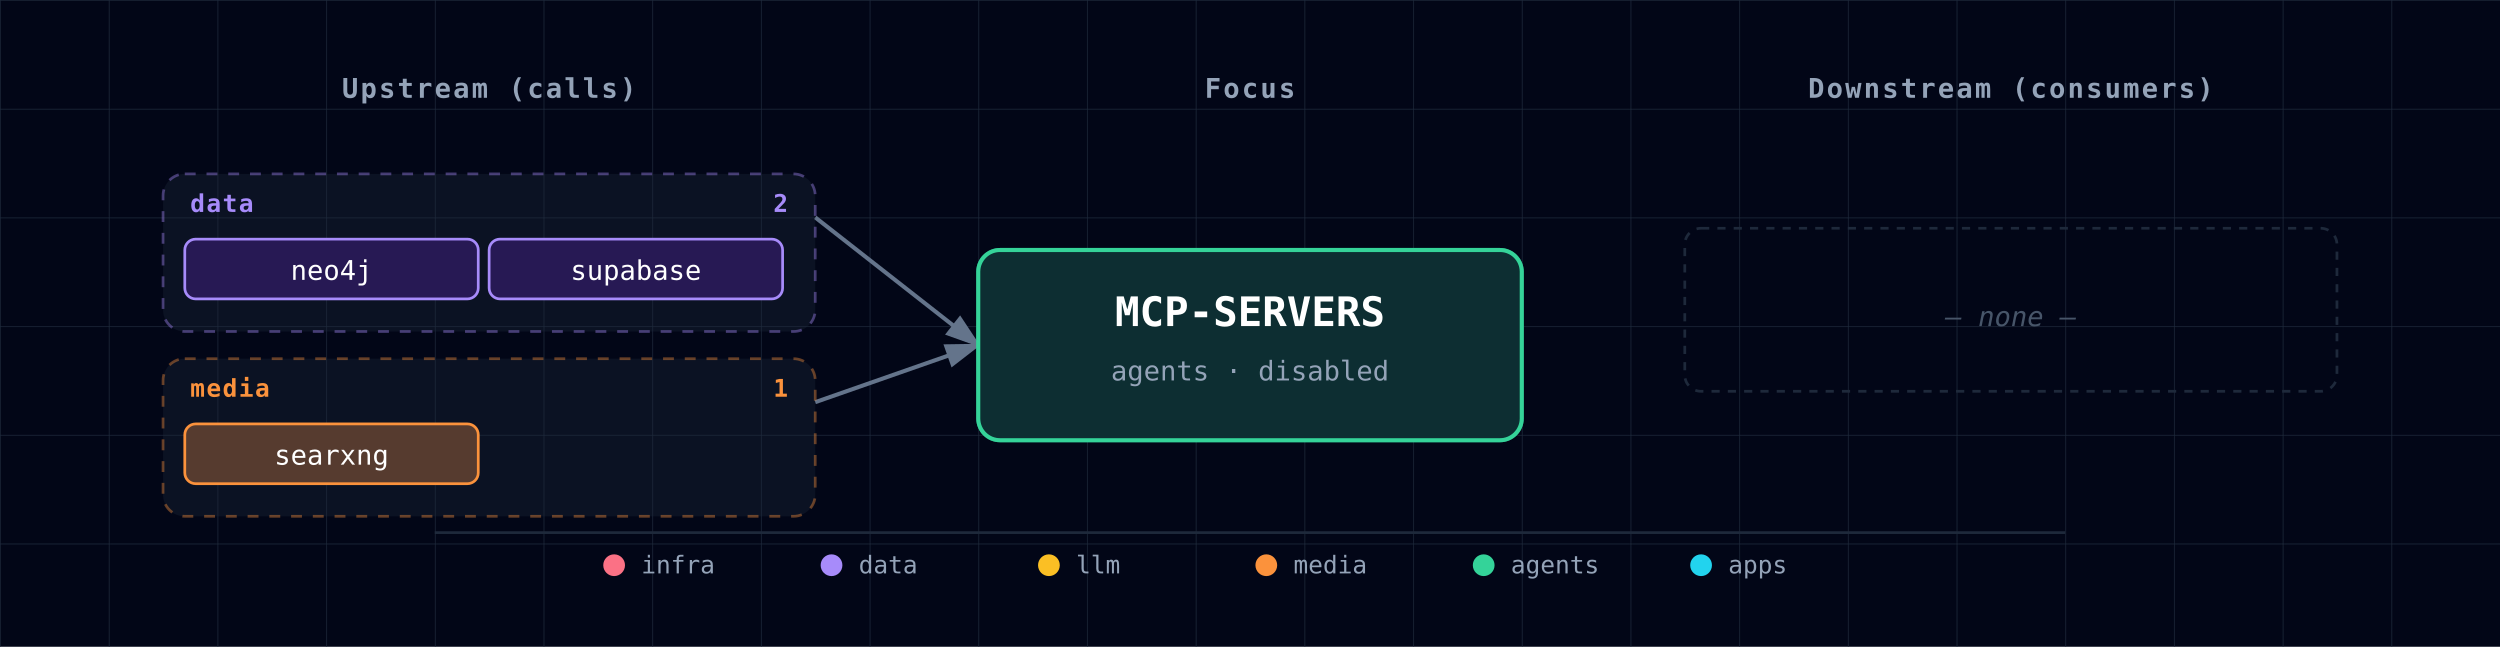
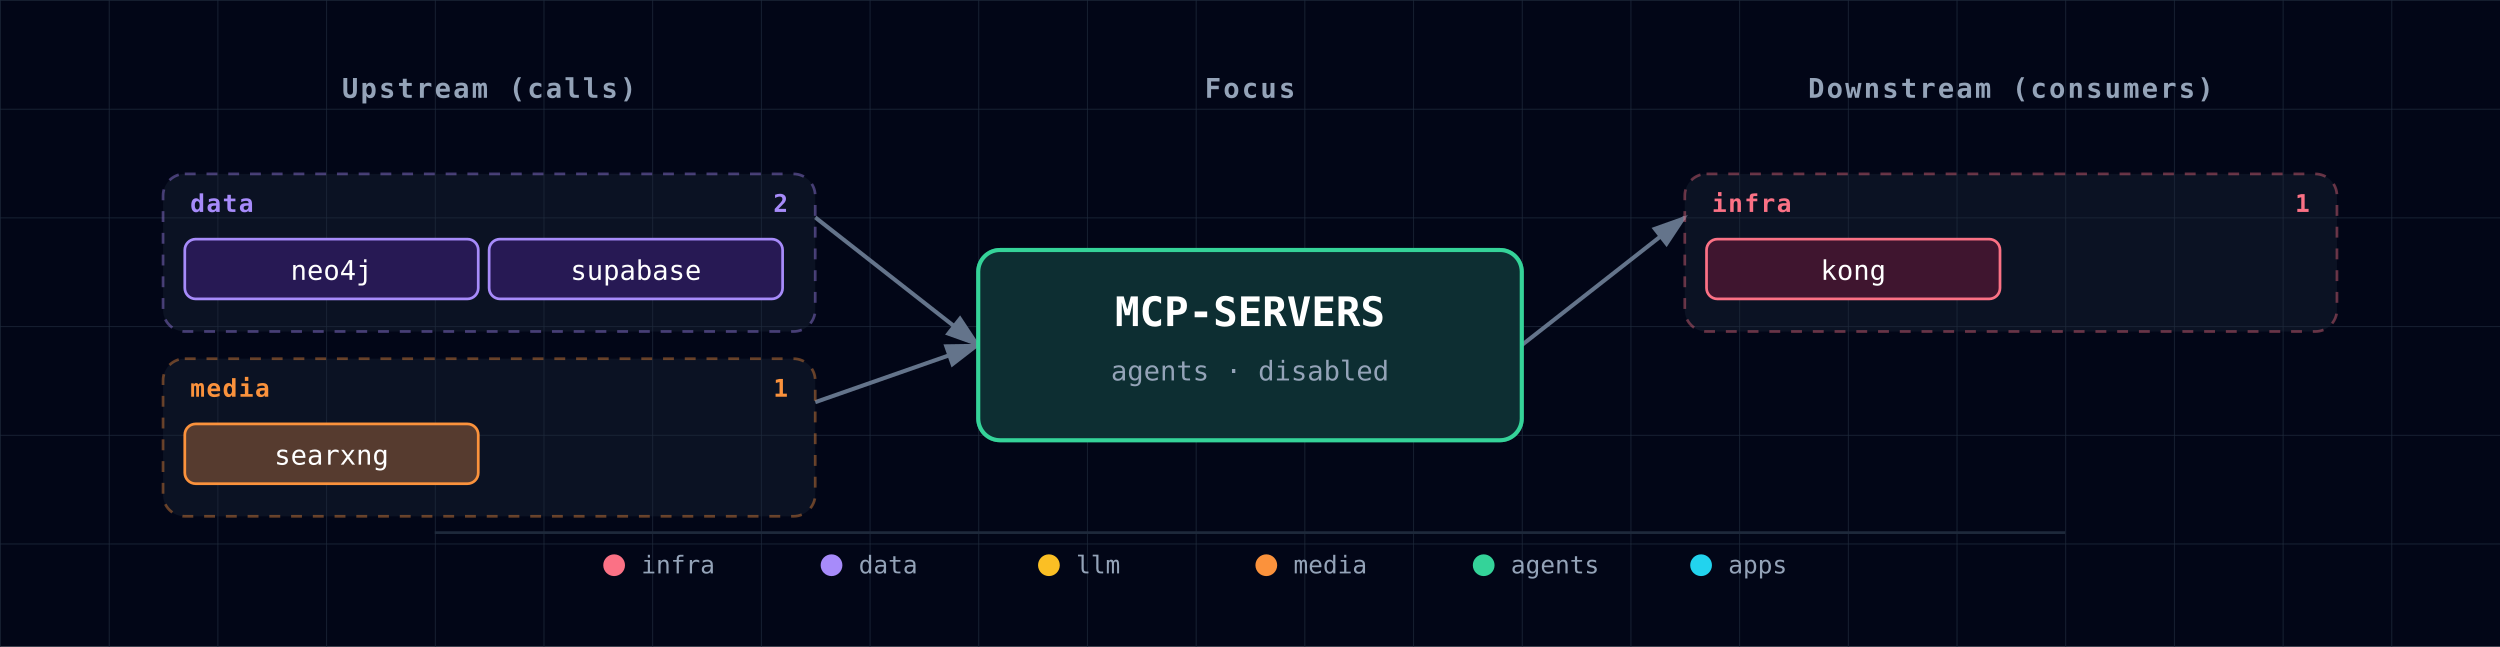
<svg xmlns="http://www.w3.org/2000/svg" viewBox="0 0 920 238" font-family="'JetBrains Mono', 'Fira Code', Menlo, Consolas, monospace">
  <defs>
    <pattern id="grid" width="40" height="40" patternUnits="userSpaceOnUse">
      <path d="M 40 0 L 0 0 0 40" fill="none" stroke="#1e293b" stroke-width="0.5" />
    </pattern>
    <marker id="arrowhead" markerWidth="9" markerHeight="6" refX="8" refY="3" orient="auto">
      <polygon points="0 0, 9 3, 0 6" fill="#64748b" />
    </marker>
    <filter id="focus-glow" x="-50%" y="-50%" width="200%" height="200%">
      <feGaussianBlur in="SourceAlpha" stdDeviation="6" />
      <feFlood flood-color="#34d399" flood-opacity="0.6" />
      <feComposite in2="SourceAlpha" operator="in" />
      <feMerge>
        <feMergeNode />
        <feMergeNode in="SourceGraphic" />
      </feMerge>
    </filter>
  </defs>
  <rect width="920" height="238" fill="#020617" />
  <rect width="920" height="238" fill="url(#grid)" />
  <text x="180" y="36" fill="#94a3b8" font-size="10" font-weight="600" text-anchor="middle" letter-spacing="0.08em">Upstream (calls)</text>
  <text x="460" y="36" fill="#94a3b8" font-size="10" font-weight="600" text-anchor="middle" letter-spacing="0.08em">Focus</text>
  <text x="740" y="36" fill="#94a3b8" font-size="10" font-weight="600" text-anchor="middle" letter-spacing="0.08em">Downstream (consumers)</text>
  <line x1="300" y1="80" x2="360" y2="127" stroke="#64748b" stroke-width="1.5" marker-end="url(#arrowhead)" />
  <line x1="300" y1="148" x2="360" y2="127" stroke="#64748b" stroke-width="1.5" marker-end="url(#arrowhead)" />
+   <line x1="560" y1="127" x2="620" y2="80" stroke="#64748b" stroke-width="1.5" marker-end="url(#arrowhead)" />
  <g>
    <g class="cluster">
      <rect x="60" y="64" width="240" height="58" rx="8" fill="rgba(30,41,59,0.35)" stroke="#a78bfa" stroke-width="1" stroke-dasharray="4,4" stroke-opacity="0.4" />
      <text x="70" y="78" fill="#a78bfa" font-size="9" font-weight="700" text-anchor="start" style="letter-spacing:0.06em;text-transform:uppercase;">data</text>
      <text x="290" y="78" fill="#a78bfa" font-size="9" font-weight="600" text-anchor="end">2</text>
    </g>
    <g>
      <rect x="68" y="88" width="108" height="22" rx="4" fill="#0f172a" />
      <rect x="68" y="88" width="108" height="22" rx="4" fill="rgba(76, 29, 149, 0.4)" stroke="#a78bfa" stroke-width="1" />
      <text x="122" y="103" fill="white" font-size="10" text-anchor="middle">neo4j</text>
    </g>
    <g>
      <rect x="180" y="88" width="108" height="22" rx="4" fill="#0f172a" />
      <rect x="180" y="88" width="108" height="22" rx="4" fill="rgba(76, 29, 149, 0.4)" stroke="#a78bfa" stroke-width="1" />
      <text x="234" y="103" fill="white" font-size="10" text-anchor="middle">supabase</text>
    </g>
    <g class="cluster">
      <rect x="60" y="132" width="240" height="58" rx="8" fill="rgba(30,41,59,0.35)" stroke="#fb923c" stroke-width="1" stroke-dasharray="4,4" stroke-opacity="0.4" />
      <text x="70" y="146" fill="#fb923c" font-size="9" font-weight="700" text-anchor="start" style="letter-spacing:0.06em;text-transform:uppercase;">media</text>
      <text x="290" y="146" fill="#fb923c" font-size="9" font-weight="600" text-anchor="end">1</text>
    </g>
    <g>
      <rect x="68" y="156" width="108" height="22" rx="4" fill="#0f172a" />
      <rect x="68" y="156" width="108" height="22" rx="4" fill="rgba(251, 146, 60, 0.3)" stroke="#fb923c" stroke-width="1" />
      <text x="122" y="171" fill="white" font-size="10" text-anchor="middle">searxng</text>
    </g>
  </g>
  <g>
-     <rect x="620" y="84" width="240" height="60" rx="6" fill="none" stroke="#1e293b" stroke-width="1" stroke-dasharray="3,3" />
-     <text x="740" y="120" fill="#475569" font-size="10" font-style="italic" text-anchor="middle">— none —</text>
+     <g class="cluster">
+       <rect x="620" y="64" width="240" height="58" rx="8" fill="rgba(30,41,59,0.35)" stroke="#fb7185" stroke-width="1" stroke-dasharray="4,4" stroke-opacity="0.4" />
+       <text x="630" y="78" fill="#fb7185" font-size="9" font-weight="700" text-anchor="start" style="letter-spacing:0.06em;text-transform:uppercase;">infra</text>
+       <text x="850" y="78" fill="#fb7185" font-size="9" font-weight="600" text-anchor="end">1</text>
+     </g>
+     <g>
+       <rect x="628" y="88" width="108" height="22" rx="4" fill="#0f172a" />
+       <rect x="628" y="88" width="108" height="22" rx="4" fill="rgba(136, 19, 55, 0.4)" stroke="#fb7185" stroke-width="1" />
+       <text x="682" y="103" fill="white" font-size="10" text-anchor="middle">kong</text>
+     </g>
  </g>
  <g class="focus" filter="url(#focus-glow)">
    <rect x="360" y="92" width="200" height="70" rx="8" fill="#0f172a" />
    <rect x="360" y="92" width="200" height="70" rx="8" fill="rgba(6, 78, 59, 0.4)" stroke="#34d399" stroke-width="1.5" />
    <text x="460" y="120" fill="white" font-size="15" font-weight="700" text-anchor="middle">MCP-SERVERS</text>
    <text x="460" y="140" fill="#94a3b8" font-size="10" text-anchor="middle">agents · disabled</text>
  </g>
  <g class="legend">
    <line x1="160" y1="196" x2="760" y2="196" stroke="#1e293b" stroke-width="1" />
    <circle cx="226" cy="208" r="4" fill="#fb7185" />
    <text x="236" y="211" fill="#94a3b8" font-size="9" font-weight="400" text-anchor="start">infra</text>
    <circle cx="306" cy="208" r="4" fill="#a78bfa" />
    <text x="316" y="211" fill="#94a3b8" font-size="9" font-weight="400" text-anchor="start">data</text>
    <circle cx="386" cy="208" r="4" fill="#fbbf24" />
    <text x="396" y="211" fill="#94a3b8" font-size="9" font-weight="400" text-anchor="start">llm</text>
    <circle cx="466" cy="208" r="4" fill="#fb923c" />
    <text x="476" y="211" fill="#94a3b8" font-size="9" font-weight="400" text-anchor="start">media</text>
    <circle cx="546" cy="208" r="4" fill="#34d399" />
    <text x="556" y="211" fill="#94a3b8" font-size="9" font-weight="400" text-anchor="start">agents</text>
    <circle cx="626" cy="208" r="4" fill="#22d3ee" />
    <text x="636" y="211" fill="#94a3b8" font-size="9" font-weight="400" text-anchor="start">apps</text>
  </g>
</svg>
